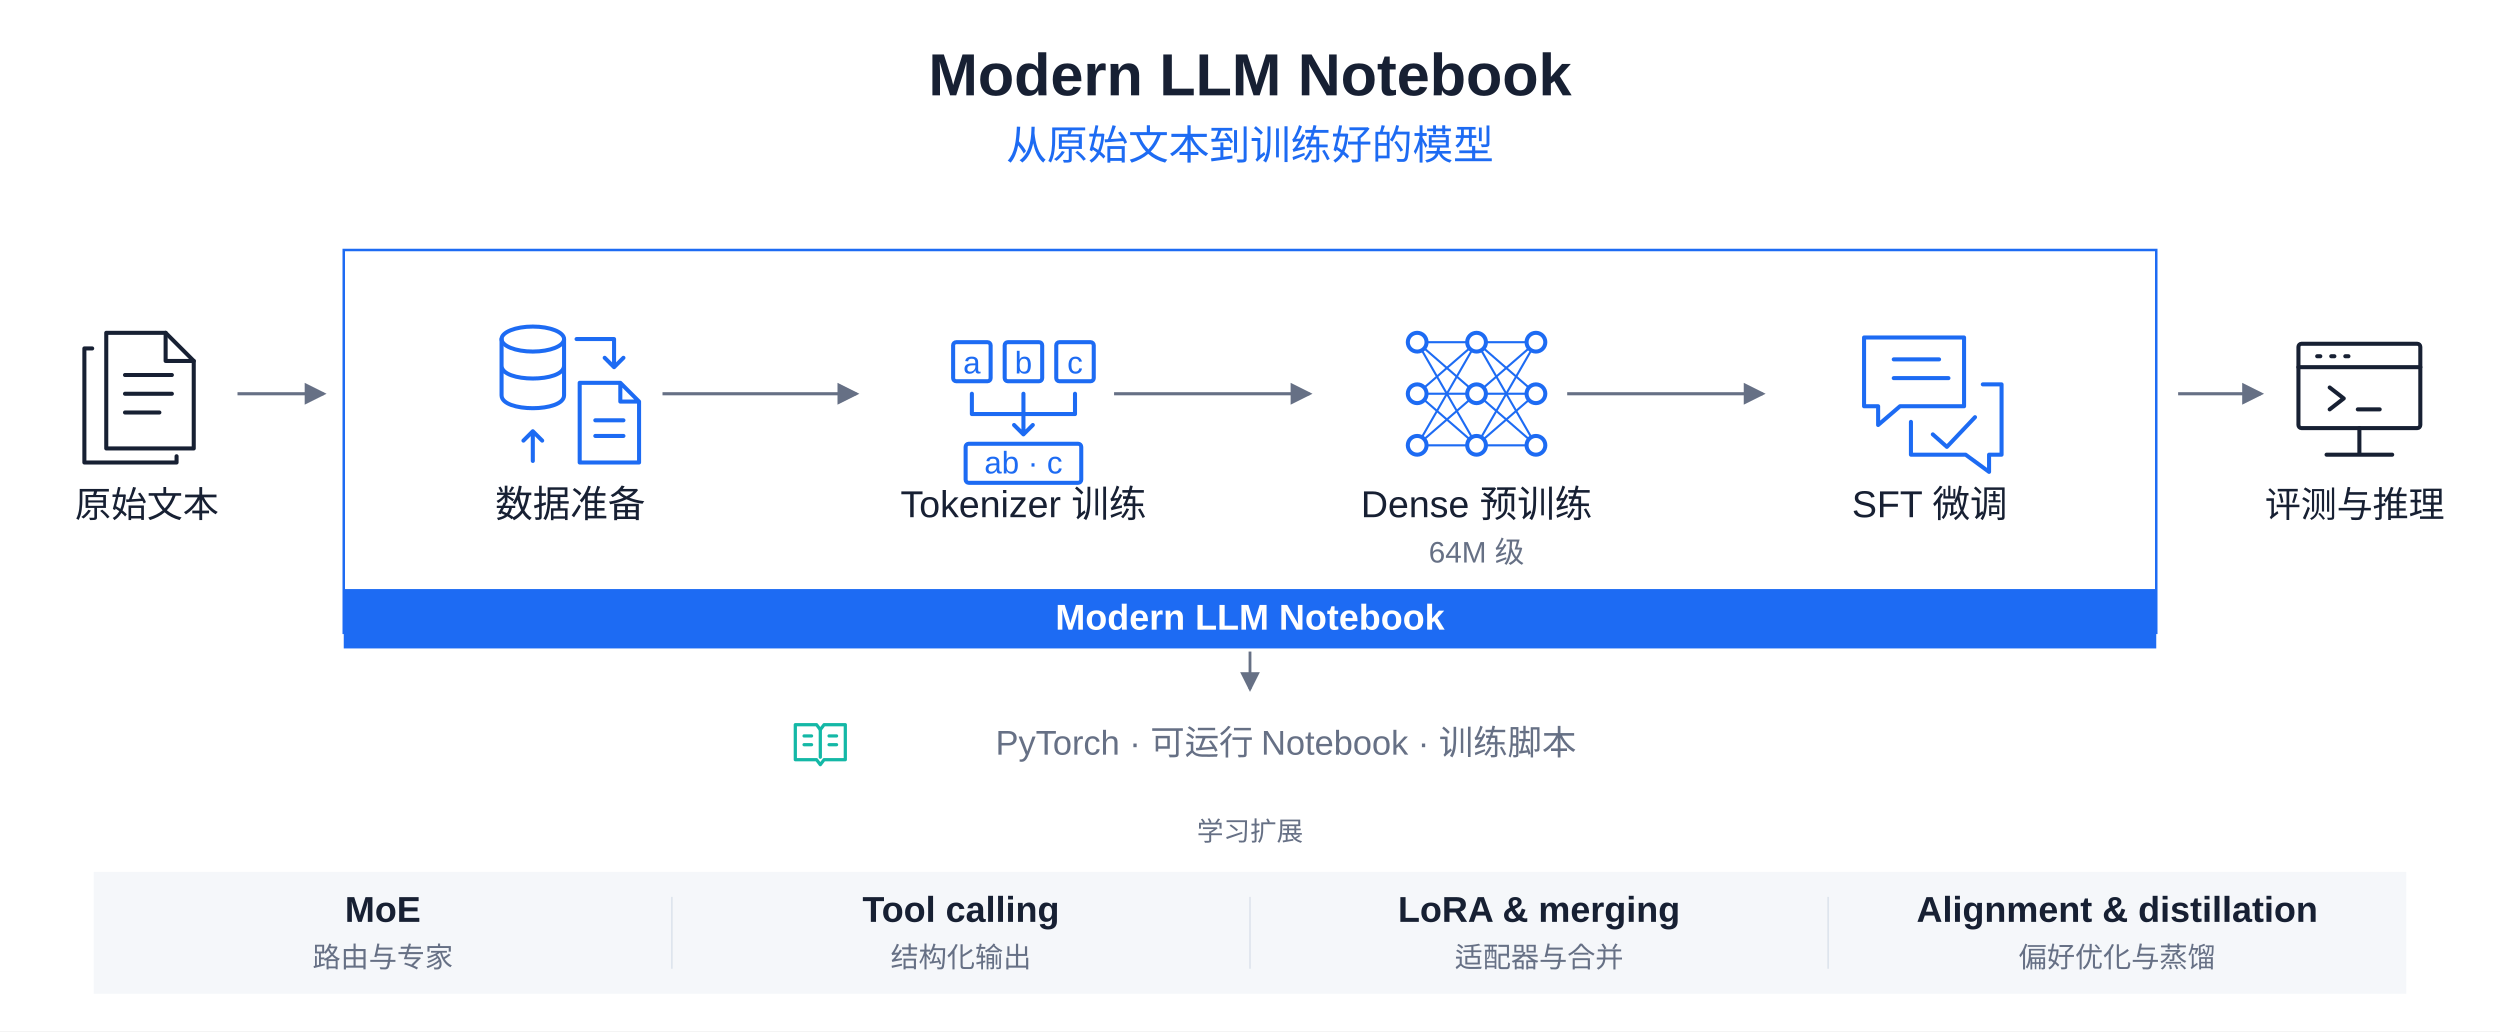
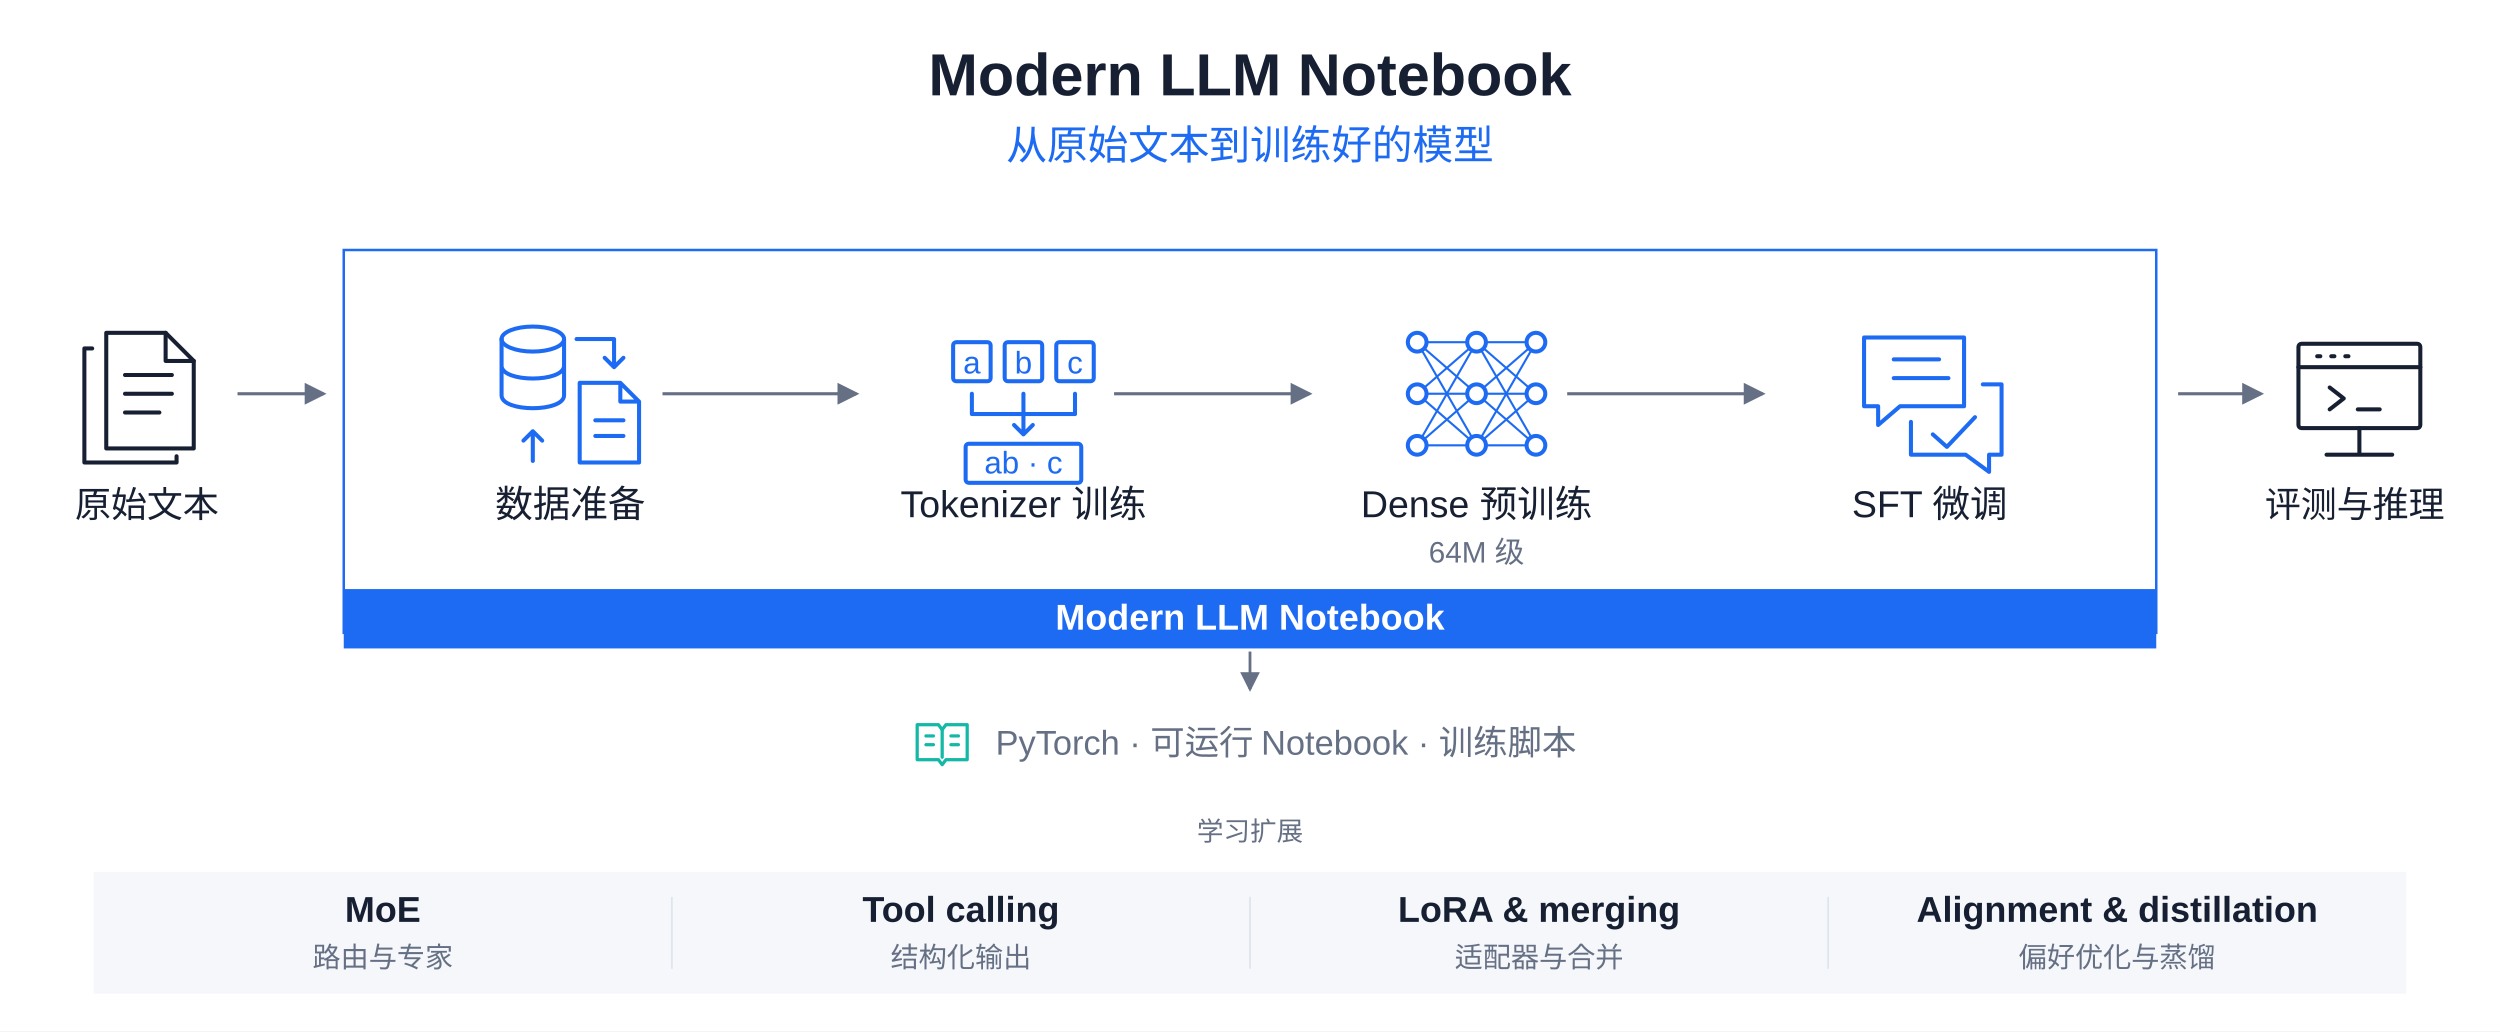
<svg xmlns="http://www.w3.org/2000/svg" width="1600" height="660" viewBox="0 0 1600 660" role="img" aria-labelledby="title desc">
  <defs>
    <marker id="arrow" markerWidth="7" markerHeight="7" refX="6" refY="3.5" orient="auto">
      <path d="M0 0L7 3.5L0 7Z" fill="#667085" />
    </marker>
  </defs>
  <rect width="1600" height="660" fill="#fff" />
  <text x="800" y="61" text-anchor="middle" font-family="Arial, PingFang SC, Microsoft YaHei, sans-serif" font-size="38" font-weight="700" fill="#172033">Modern LLM Notebook</text>
  <text x="800" y="102" text-anchor="middle" font-family="Arial, PingFang SC, Microsoft YaHei, sans-serif" font-size="26" font-weight="400" fill="#1d6bf3">从原始文本到训练好的模型</text>
  <rect x="220" y="160" width="1160" height="245" fill="white" stroke="#1d6bf3" stroke-width="1.6" />
  <g transform="translate(94 252) scale(1)" fill="none" stroke="#172033" stroke-width="2.6" stroke-linecap="round" stroke-linejoin="round">
    <path d="M-26-39H12L30-21V35H-26Z" />
    <path d="M12-39V-21H30M-14-12H16M-14 0H16M-14 12H8" />
    <path d="M-35-29H-40V44H19V40" />
  </g>
  <text x="94" y="331" text-anchor="middle" font-family="Arial, PingFang SC, Microsoft YaHei, sans-serif" font-size="23" font-weight="400" fill="#172033">原始文本</text>
  <path d="M152 252H207" fill="none" stroke="#667085" stroke-width="2" marker-end="url(#arrow)" />
  <g transform="translate(365 252) scale(1)" fill="none" stroke="#1d6bf3" stroke-width="2.6" stroke-linecap="round" stroke-linejoin="round">
    <ellipse cx="-24" cy="-35" rx="20" ry="8" />
    <path d="M-44-35V1C-44 12-4 12-4 1V-35M-44-18C-44-7-4-7-4-18" />
    <path d="M6-7H32L44 5V44H6ZM32-7V5H44M16 17H34M16 27H34" />
    <path d="M4-35H28V-17M22-23L28-17L34-23M-24 43V24M-30 30L-24 24L-18 30" />
  </g>
  <text x="365" y="331" text-anchor="middle" font-family="Arial, PingFang SC, Microsoft YaHei, sans-serif" font-size="24" font-weight="400" fill="#172033">数据准备</text>
  <path d="M424 252H548" fill="none" stroke="#667085" stroke-width="2" marker-end="url(#arrow)" />
  <g transform="translate(655 252) scale(1)" fill="none" stroke="#1d6bf3" stroke-width="2.6" stroke-linecap="round" stroke-linejoin="round">
    <rect x="-45" y="-33" width="24" height="25" rx="2" />
    <rect x="-12" y="-33" width="24" height="25" rx="2" />
    <rect x="21" y="-33" width="24" height="25" rx="2" />
    <path d="M-33 0V13H0M33 0V13H0M0 0V26M-6 20L0 26L6 20" />
    <rect x="-37" y="32" width="74" height="25" rx="2" />
  </g>
  <text x="622" y="239" text-anchor="middle" font-family="Arial, PingFang SC, Microsoft YaHei, sans-serif" font-size="20" font-weight="400" fill="#1d6bf3">a</text>
  <text x="655" y="239" text-anchor="middle" font-family="Arial, PingFang SC, Microsoft YaHei, sans-serif" font-size="20" font-weight="400" fill="#1d6bf3">b</text>
  <text x="688" y="239" text-anchor="middle" font-family="Arial, PingFang SC, Microsoft YaHei, sans-serif" font-size="20" font-weight="400" fill="#1d6bf3">c</text>
  <text x="655" y="303" text-anchor="middle" font-family="Arial, PingFang SC, Microsoft YaHei, sans-serif" font-size="20" font-weight="400" fill="#1d6bf3">ab · c</text>
  <text x="655" y="331" text-anchor="middle" font-family="Arial, PingFang SC, Microsoft YaHei, sans-serif" font-size="24" font-weight="400" fill="#172033">Tokenizer 训练</text>
  <path d="M713 252H838" fill="none" stroke="#667085" stroke-width="2" marker-end="url(#arrow)" />
  <g transform="translate(945 252) scale(1)" fill="none" stroke="#1d6bf3" stroke-width="2.6" stroke-linecap="round" stroke-linejoin="round">
    <path d="M-38 -33L0 -33M0 -33L38 -33" stroke-width="1.35" />
    <path d="M-38 -33L0 0M0 -33L38 0" stroke-width="1.35" />
    <path d="M-38 -33L0 33M0 -33L38 33" stroke-width="1.35" />
    <path d="M-38 0L0 -33M0 0L38 -33" stroke-width="1.35" />
    <path d="M-38 0L0 0M0 0L38 0" stroke-width="1.35" />
    <path d="M-38 0L0 33M0 0L38 33" stroke-width="1.35" />
    <path d="M-38 33L0 -33M0 33L38 -33" stroke-width="1.35" />
    <path d="M-38 33L0 0M0 33L38 0" stroke-width="1.35" />
    <path d="M-38 33L0 33M0 33L38 33" stroke-width="1.35" />
    <circle cx="-38" cy="-33" r="6" fill="white" />
    <circle cx="-38" cy="0" r="6" fill="white" />
    <circle cx="-38" cy="33" r="6" fill="white" />
    <circle cx="0" cy="-33" r="6" fill="white" />
    <circle cx="0" cy="0" r="6" fill="white" />
    <circle cx="0" cy="33" r="6" fill="white" />
    <circle cx="38" cy="-33" r="6" fill="white" />
    <circle cx="38" cy="0" r="6" fill="white" />
    <circle cx="38" cy="33" r="6" fill="white" />
  </g>
  <text x="945" y="331" text-anchor="middle" font-family="Arial, PingFang SC, Microsoft YaHei, sans-serif" font-size="24" font-weight="400" fill="#172033">Dense 预训练</text>
  <text x="945" y="360" text-anchor="middle" font-family="Arial, PingFang SC, Microsoft YaHei, sans-serif" font-size="19" font-weight="400" fill="#667085">64M 级</text>
  <path d="M1003 252H1128" fill="none" stroke="#667085" stroke-width="2" marker-end="url(#arrow)" />
  <g transform="translate(1235 252) scale(1)" fill="none" stroke="#1d6bf3" stroke-width="2.6" stroke-linecap="round" stroke-linejoin="round">
    <path d="M-42-36H22V8H-19L-33 20V8H-42Z" />
    <path d="M-23-22H6M-23-10H12" />
    <path d="M-12 18V39H23L38 50V39H46V-6H34" />
    <path d="M2 26L11 34L29 15" />
  </g>
  <text x="1235" y="331" text-anchor="middle" font-family="Arial, PingFang SC, Microsoft YaHei, sans-serif" font-size="24" font-weight="400" fill="#172033">SFT 微调</text>
  <path d="M1394 252H1447" fill="none" stroke="#667085" stroke-width="2" marker-end="url(#arrow)" />
  <g transform="translate(1510 252) scale(1)" fill="none" stroke="#172033" stroke-width="2.6" stroke-linecap="round" stroke-linejoin="round">
    <rect x="-39" y="-32" width="78" height="54" rx="2" />
    <path d="M-39-17H39M-27-24H-25M-18-24H-16M-9-24H-7" />
    <path d="M-19-4L-10 3L-19 10M-1 10H13M0 22V39M-21 39H21" />
  </g>
  <text x="1507" y="331" text-anchor="middle" font-family="Arial, PingFang SC, Microsoft YaHei, sans-serif" font-size="23" font-weight="400" fill="#172033">评测与推理</text>
  <rect x="220" y="377" width="1160" height="38" fill="#1d6bf3" />
  <text x="800" y="403" text-anchor="middle" font-family="Arial, PingFang SC, Microsoft YaHei, sans-serif" font-size="23" font-weight="700" fill="#fff">Modern LLM Notebook</text>
  <path d="M800 417V441" fill="none" stroke="#667085" stroke-width="1.8" marker-end="url(#arrow)" />
-   <g transform="translate(525 475) scale(0.8)" fill="none" stroke="#14b8a6" stroke-width="2.6" stroke-linecap="round" stroke-linejoin="round">
+   <g transform="translate(603 475) scale(0.8)" fill="none" stroke="#14b8a6" stroke-width="2.6" stroke-linecap="round" stroke-linejoin="round">
    <path d="M-20-14H-3L0-10L3-14H20V14H3L0 18L-3 14H-20Z" />
    <path d="M0-10V12M-13-5H-7M-13 2H-7M7-5H13M7 2H13" />
  </g>
  <text x="823" y="483" text-anchor="middle" font-family="Arial, PingFang SC, Microsoft YaHei, sans-serif" font-size="22" font-weight="400" fill="#667085">PyTorch · 可运行 Notebook · 训练脚本</text>
  <text x="800" y="538" text-anchor="middle" font-family="Arial, PingFang SC, Microsoft YaHei, sans-serif" font-size="17" font-weight="400" fill="#667085">学习扩展</text>
  <rect x="60" y="558" width="1480" height="78" fill="#f5f7fa" />
  <text x="245" y="590" text-anchor="middle" font-family="Arial, PingFang SC, Microsoft YaHei, sans-serif" font-size="23" font-weight="600" fill="#172033">MoE</text>
  <text x="245" y="619" text-anchor="middle" font-family="Arial, PingFang SC, Microsoft YaHei, sans-serif" font-size="18" font-weight="400" fill="#667085">路由与专家</text>
  <path d="M430 574V620" stroke="#dce3ec" stroke-width="1" />
  <text x="615" y="590" text-anchor="middle" font-family="Arial, PingFang SC, Microsoft YaHei, sans-serif" font-size="23" font-weight="600" fill="#172033">Tool calling</text>
  <text x="615" y="619" text-anchor="middle" font-family="Arial, PingFang SC, Microsoft YaHei, sans-serif" font-size="18" font-weight="400" fill="#667085">结构化输出</text>
  <path d="M800 574V620" stroke="#dce3ec" stroke-width="1" />
  <text x="985" y="590" text-anchor="middle" font-family="Arial, PingFang SC, Microsoft YaHei, sans-serif" font-size="23" font-weight="600" fill="#172033">LoRA &amp; merging</text>
  <text x="985" y="619" text-anchor="middle" font-family="Arial, PingFang SC, Microsoft YaHei, sans-serif" font-size="18" font-weight="400" fill="#667085">适配器与合并</text>
  <path d="M1170 574V620" stroke="#dce3ec" stroke-width="1" />
  <text x="1355" y="590" text-anchor="middle" font-family="Arial, PingFang SC, Microsoft YaHei, sans-serif" font-size="23" font-weight="600" fill="#172033">Alignment &amp; distillation</text>
  <text x="1355" y="619" text-anchor="middle" font-family="Arial, PingFang SC, Microsoft YaHei, sans-serif" font-size="18" font-weight="400" fill="#667085">偏好优化与蒸馏</text>
</svg>
